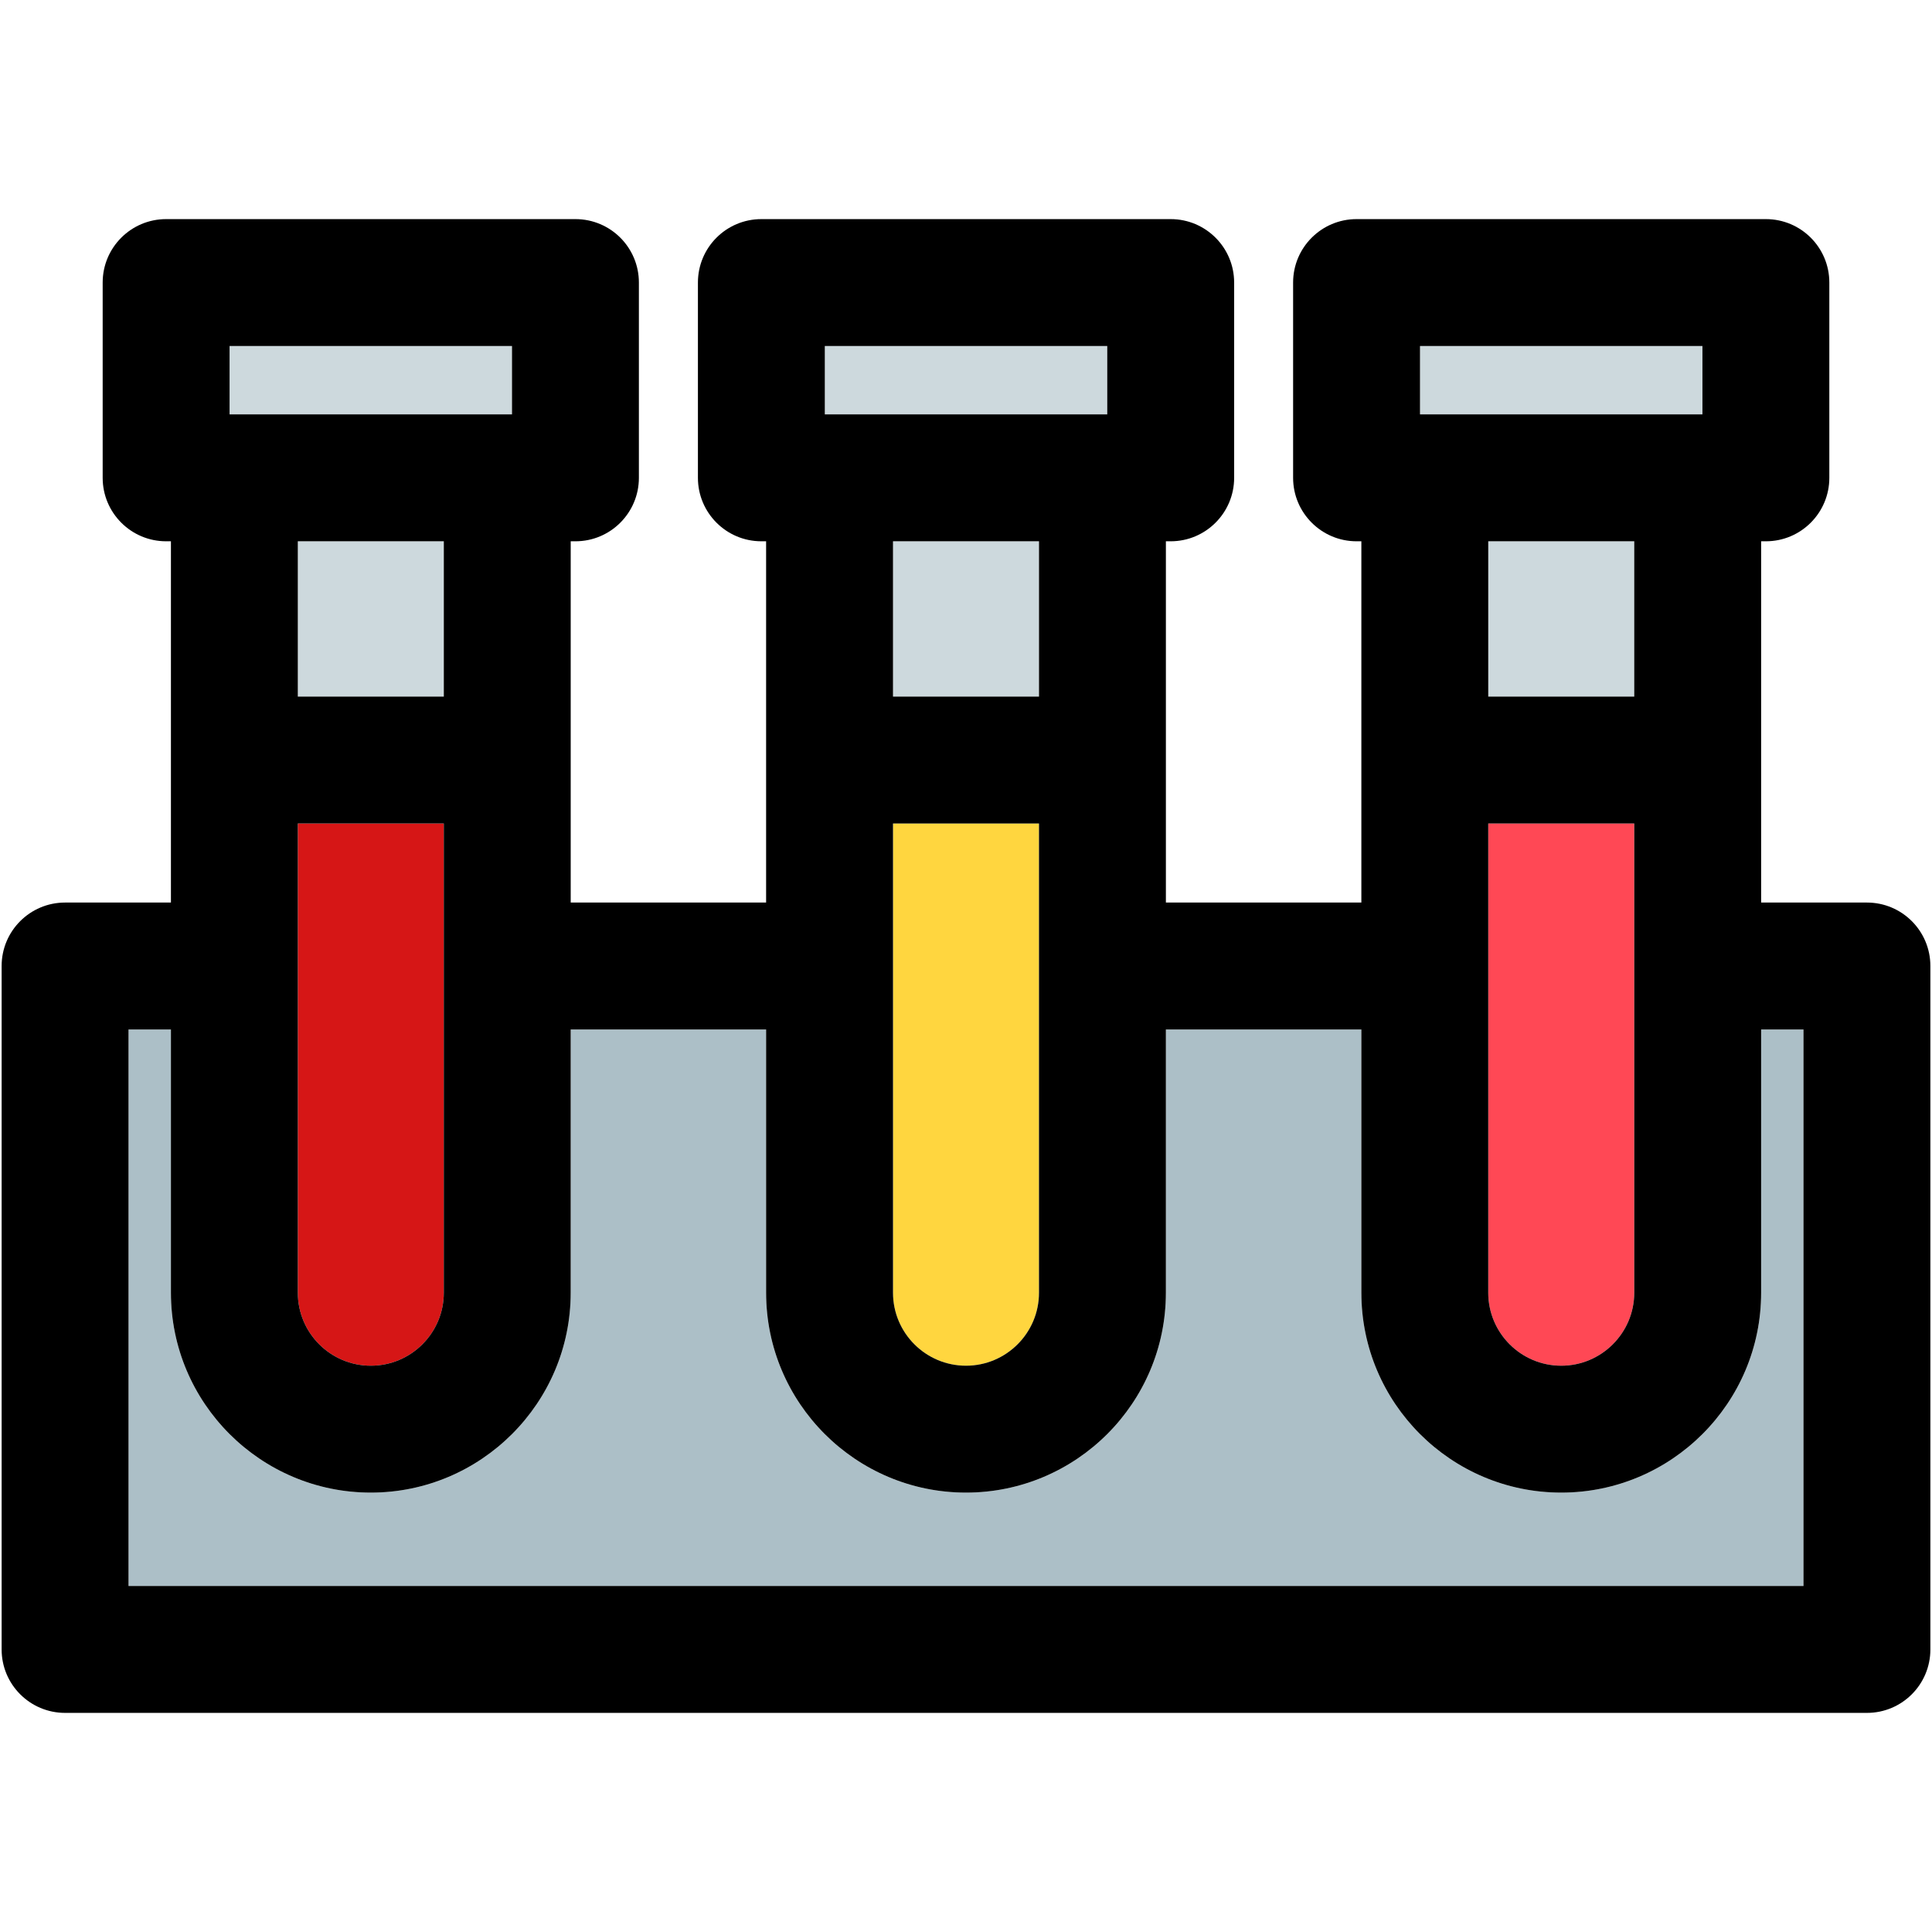
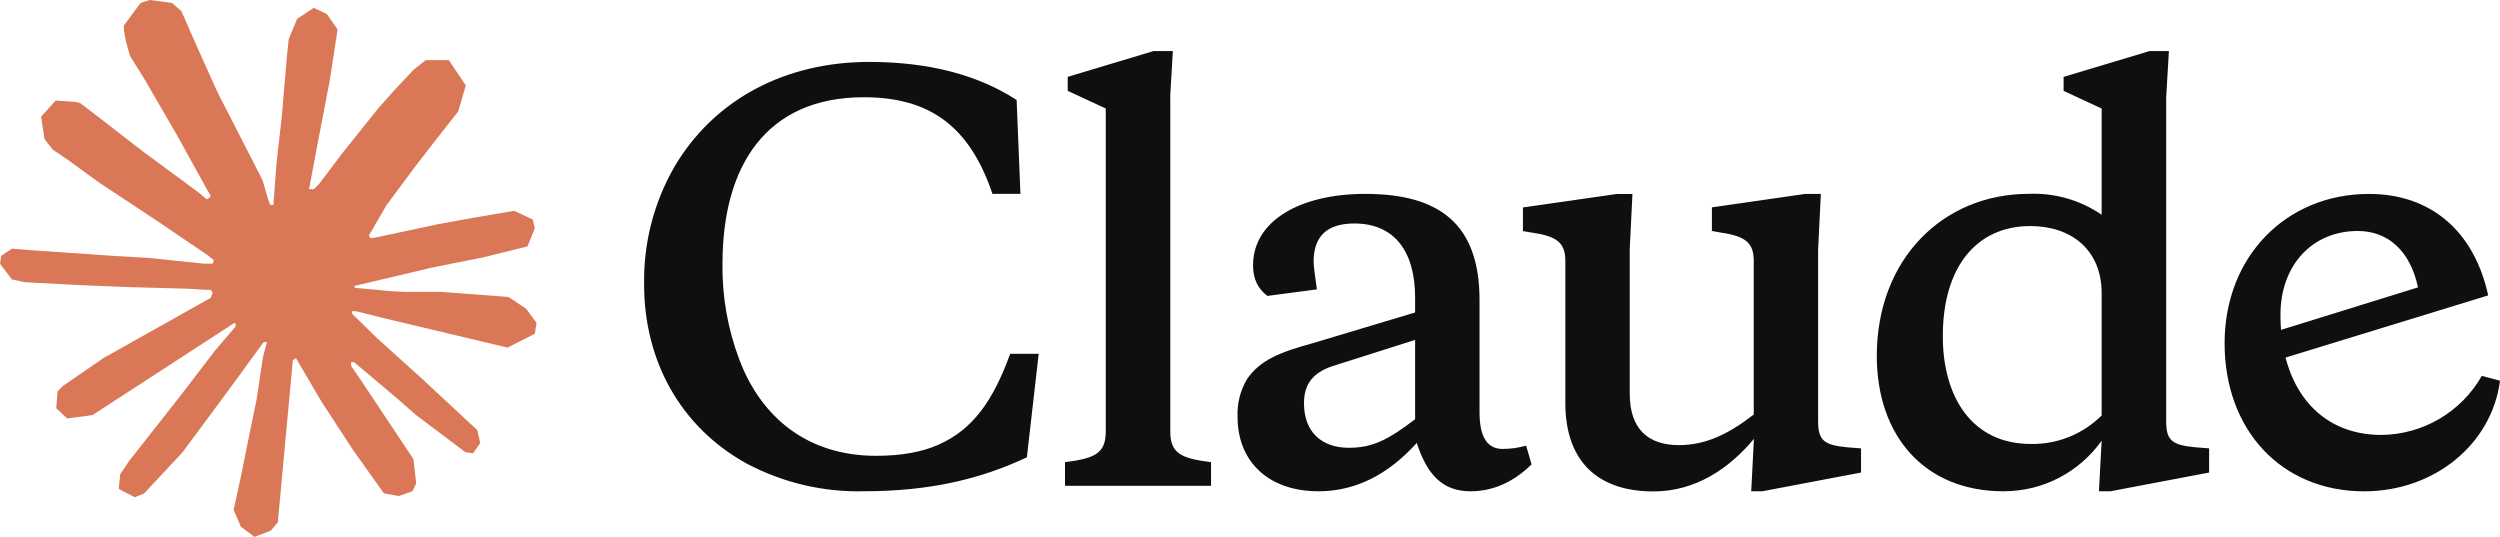
- <svg xmlns="http://www.w3.org/2000/svg" version="1.1" id="Capa_1" viewBox="0 0 297.5 297.5" xml:space="preserve">
-   <g id="XMLID_40_">
-     <g>
-       <path style="fill:#ACBFC7;" d="M277.71,158.52v85.7H19.79v-85.7h6.53v40.54c0,16.98,13.81,30.78,30.78,30.78    s30.78-13.8,30.78-30.78v-40.54h30.09v40.54c0,16.98,13.81,30.78,30.78,30.78c16.98,0,30.78-13.8,30.78-30.78v-40.54h30.1v40.54    c0,16.98,13.8,30.78,30.78,30.78c16.97,0,30.78-13.8,30.78-30.78v-40.54H277.71z" />
-       <rect x="218.66" y="53.28" style="fill:#CDD9DD;" width="43.49" height="10.53" />
-       <rect x="229.17" y="83.35" style="fill:#CDD9DD;" width="22.48" height="23.92" />
-       <rect x="137.51" y="83.35" style="fill:#CDD9DD;" width="22.48" height="23.92" />
-       <rect x="127.01" y="53.28" style="fill:#CDD9DD;" width="43.49" height="10.53" />
-       <rect x="35.35" y="53.28" style="fill:#CDD9DD;" width="43.49" height="10.53" />
-       <rect x="45.86" y="83.35" style="fill:#CDD9DD;" width="22.48" height="23.92" />
-       <path style="fill:#FF4855;" d="M251.65,126.81v72.25c0,6.2-5.05,11.24-11.24,11.24c-6.2,0-11.24-5.04-11.24-11.24v-72.25H251.65z" />
-       <path style="fill:#D61616;" d="M68.34,126.81v72.25c0,6.2-5.04,11.24-11.24,11.24s-11.24-5.04-11.24-11.24v-72.25H68.34z" />
-       <path style="fill:#FFD63F;" d="M159.99,126.81v72.25c0,6.2-5.04,11.24-11.24,11.24s-11.24-5.04-11.24-11.24v-72.25H159.99z" />
-       <path d="M297.25,148.75v105.24c0,5.4-4.37,9.77-9.77,9.77H10.02c-5.39,0-9.77-4.37-9.77-9.77V148.75c0-5.4,4.38-9.77,9.77-9.77    h16.3V83.35h-0.74c-5.39,0-9.77-4.38-9.77-9.77V43.51c0-5.4,4.38-9.77,9.77-9.77h63.03c5.4,0,9.77,4.37,9.77,9.77v30.07    c0,5.39-4.37,9.77-9.77,9.77h-0.73v55.63h30.09V83.35h-0.73c-5.4,0-9.77-4.38-9.77-9.77V43.51c0-5.4,4.37-9.77,9.77-9.77h63.03    c5.39,0,9.77,4.37,9.77,9.77v30.07c0,5.39-4.38,9.77-9.77,9.77h-0.74v55.63h30.1V83.35h-0.74c-5.39,0-9.77-4.38-9.77-9.77V43.51    c0-5.4,4.38-9.77,9.77-9.77h63.03c5.4,0,9.77,4.37,9.77,9.77v30.07c0,5.39-4.37,9.77-9.77,9.77h-0.73v55.63h16.29    C292.88,138.98,297.25,143.35,297.25,148.75z M277.71,244.22v-85.7h-6.52v40.54c0,16.98-13.81,30.78-30.78,30.78    c-16.98,0-30.78-13.8-30.78-30.78v-40.54h-30.1v40.54c0,16.98-13.8,30.78-30.78,30.78c-16.97,0-30.78-13.8-30.78-30.78v-40.54    H87.88v40.54c0,16.98-13.81,30.78-30.78,30.78s-30.78-13.8-30.78-30.78v-40.54h-6.53v85.7H277.71z M262.15,63.81V53.28h-43.49    v10.53H262.15z M251.65,199.06v-72.25h-22.48v72.25c0,6.2,5.04,11.24,11.24,11.24C246.6,210.3,251.65,205.26,251.65,199.06z     M251.65,107.27V83.35h-22.48v23.92H251.65z M170.5,63.81V53.28h-43.49v10.53H170.5z M159.99,199.06v-72.25h-22.48v72.25    c0,6.2,5.04,11.24,11.24,11.24S159.99,205.26,159.99,199.06z M159.99,107.27V83.35h-22.48v23.92H159.99z M78.84,63.81V53.28H35.35    v10.53H78.84z M68.34,199.06v-72.25H45.86v72.25c0,6.2,5.04,11.24,11.24,11.24S68.34,205.26,68.34,199.06z M68.34,107.27V83.35    H45.86v23.92H68.34z" />
-     </g>
-     <g>
- 	</g>
+ <svg xmlns="http://www.w3.org/2000/svg" id="katman_1" data-name="katman 1" version="1.1" viewBox="0 0 689.98 148.18" width="689.98" height="148.18">
+   <defs id="defs145">
+     <style id="style143">
+       .cls-1 {
+         fill: #0f0f0d;
+       }
+ 
+       .cls-1, .cls-2 {
+         stroke-width: 0px;
+       }
+ 
+       .cls-2 {
+         fill: #d97757;
+       }
+     </style>
+   </defs>
+   <g id="g314" transform="translate(-75.96,-223.53)">
+     <path class="cls-2" d="m 105.01,322.07 29.14,-16.35 0.49,-1.42 -0.49,-0.79 h -1.42 l -4.87,-0.3 -16.65,-0.45 -14.44,-0.6 -13.99,-0.75 -3.52,-0.75 -3.3,-4.35 0.34,-2.17 2.96,-1.99 4.24,0.37 9.37,0.64 14.06,0.97 10.2,0.6 15.11,1.57 h 2.4 l 0.34,-0.97 -0.82,-0.6 -0.64,-0.6 -14.55,-9.86 -15.75,-10.42 -8.25,-6 -4.46,-3.04 -2.25,-2.85 -0.97,-6.22 4.05,-4.46 5.44,0.37 1.39,0.37 5.51,4.24 11.77,9.11 15.37,11.32 2.25,1.87 0.9,-0.64 0.11,-0.45 -1.01,-1.69 -8.36,-15.11 -8.92,-15.37 -3.97,-6.37 -1.05,-3.82 c -0.37,-1.57 -0.64,-2.89 -0.64,-4.5 l 4.61,-6.26 2.55,-0.82 6.15,0.82 2.59,2.25 3.82,8.74 6.19,13.76 9.6,18.71 2.81,5.55 1.5,5.14 0.56,1.57 h 0.97 v -0.9 l 0.79,-10.54 1.46,-12.94 1.42,-16.65 0.49,-4.69 2.32,-5.62 4.61,-3.04 3.6,1.72 2.96,4.24 -0.41,2.74 -1.76,11.44 -3.45,17.92 -2.25,12 h 1.31 l 1.5,-1.5 6.07,-8.06 10.2,-12.75 4.5,-5.06 5.25,-5.59 3.37,-2.66 h 6.37 l 4.69,6.97 -2.1,7.2 -6.56,8.32 -5.44,7.05 -7.8,10.5 -4.87,8.4 0.45,0.67 1.16,-0.11 17.62,-3.75 9.52,-1.72 11.36,-1.95 5.14,2.4 0.56,2.44 -2.02,4.99 -12.15,3 -14.25,2.85 -21.22,5.02 -0.26,0.19 0.3,0.37 9.56,0.9 4.09,0.22 h 10.01 l 18.64,1.39 4.87,3.22 2.92,3.94 -0.49,3 -7.5,3.82 -10.12,-2.4 -23.62,-5.62 -8.1,-2.02 h -1.12 v 0.67 l 6.75,6.6 12.37,11.17 15.49,14.4 0.79,3.56 -1.99,2.81 -2.1,-0.3 -13.61,-10.24 -5.25,-4.61 -11.89,-10.01 h -0.79 v 1.05 l 2.74,4.01 14.47,21.75 0.75,6.67 -1.05,2.17 -3.75,1.31 -4.12,-0.75 -8.47,-11.89 -8.74,-13.39 -7.05,-12 -0.86,0.49 -4.16,44.81 -1.95,2.29 -4.5,1.72 -3.75,-2.85 -1.99,-4.61 1.99,-9.11 2.4,-11.89 1.95,-9.45 1.76,-11.74 1.05,-3.9 -0.07,-0.26 -0.86,0.11 -8.85,12.15 -13.46,18.19 -10.65,11.4 -2.55,1.01 -4.42,-2.29 0.41,-4.09 2.47,-3.64 14.74,-18.75 8.89,-11.62 5.74,-6.71 -0.04,-0.97 h -0.34 l -39.15,25.42 -6.97,0.9 -3,-2.81 0.37,-4.61 1.42,-1.5 11.77,-8.1 -0.04,0.04 z" shape-rendering="optimizeQuality" id="path147" />
+     <path class="cls-1" d="m 317.73,349.33 c -18.82,0 -31.69,-10.5 -37.76,-26.66 -3.17,-8.42 -4.74,-17.36 -4.61,-26.36 0,-27.11 12.15,-45.94 39,-45.94 18.04,0 29.17,7.87 35.51,26.66 h 7.72 l -1.05,-25.91 c -10.8,-6.97 -24.3,-10.5 -40.72,-10.5 -23.14,0 -42.82,10.35 -53.77,29.02 -5.66,9.86 -8.53,21.07 -8.32,32.44 0,20.74 9.79,39.11 28.16,49.31 10.06,5.37 21.34,8.04 32.74,7.72 17.92,0 32.14,-3.41 44.74,-9.37 l 3.26,-28.57 h -7.87 c -4.72,13.05 -10.35,20.89 -19.69,25.05 -4.57,2.06 -10.35,3.11 -17.32,3.11 z m 81.18,-98.96 0.75,-12.75 h -5.32 l -23.7,7.12 v 3.86 l 10.5,4.87 v 89.17 c 0,6.07 -3.11,7.42 -11.25,8.44 v 6.52 h 40.31 v -6.52 c -8.17,-1.01 -11.25,-2.36 -11.25,-8.44 V 250.4 l -0.04,-0.04 z m 160.31,108.75 h 3.11 l 27.26,-5.17 v -6.67 l -3.82,-0.3 c -6.37,-0.6 -8.02,-1.91 -8.02,-7.12 v -47.55 l 0.75,-15.26 h -4.31 l -25.76,3.71 v 6.52 l 2.51,0.45 c 6.97,1.01 9.04,2.96 9.04,7.84 v 42.37 c -6.67,5.17 -13.05,8.44 -20.62,8.44 -8.4,0 -13.61,-4.27 -13.61,-14.25 v -39.79 l 0.75,-15.26 h -4.42 l -25.8,3.71 v 6.52 l 2.66,0.45 c 6.97,1.01 9.04,2.96 9.04,7.84 v 39.11 c 0,16.57 9.37,24.45 24.3,24.45 11.4,0 20.74,-6.07 27.75,-14.51 l -0.75,14.51 -0.04,-0.04 z M 484.3,306.36 c 0,-21.19 -11.25,-29.32 -31.57,-29.32 -17.92,0 -30.94,7.42 -30.94,19.72 0,3.67 1.31,6.49 3.97,8.44 l 13.65,-1.8 c -0.6,-4.12 -0.9,-6.64 -0.9,-7.69 0,-6.97 3.71,-10.5 11.25,-10.5 11.14,0 16.76,7.84 16.76,20.44 v 4.12 l -28.12,8.44 c -9.37,2.55 -14.7,4.76 -18.26,9.94 -1.89,3.17 -2.8,6.82 -2.62,10.5 0,12 8.25,20.47 22.35,20.47 10.2,0 19.24,-4.61 27.11,-13.35 2.81,8.74 7.12,13.35 14.81,13.35 6.22,0 11.85,-2.51 16.87,-7.42 l -1.5,-5.17 c -2.17,0.6 -4.27,0.9 -6.49,0.9 -4.31,0 -6.37,-3.41 -6.37,-10.09 v -30.97 z m -36,40.76 c -7.69,0 -12.45,-4.46 -12.45,-12.3 0,-5.32 2.51,-8.44 7.87,-10.24 l 22.8,-7.24 v 21.9 c -7.27,5.51 -11.55,7.87 -18.22,7.87 z m 237.36,6.82 v -6.67 l -3.86,-0.3 c -6.37,-0.6 -7.99,-1.91 -7.99,-7.12 v -89.47 l 0.75,-12.75 h -5.36 l -23.7,7.12 v 3.86 l 10.5,4.87 v 29.32 c -5.91,-4.05 -12.98,-6.08 -20.14,-5.77 -23.55,0 -41.92,17.92 -41.92,44.74 0,22.09 13.2,37.35 34.95,37.35 11.25,0 21.04,-5.47 27.11,-13.95 l -0.75,13.95 h 3.15 l 27.26,-5.17 v 0 z m -49.35,-68.02 c 11.25,0 19.69,6.52 19.69,18.52 v 33.75 c -5.18,5.16 -12.23,8 -19.54,7.87 -16.12,0 -24.3,-12.75 -24.3,-29.77 0,-19.12 9.34,-30.37 24.15,-30.37 z M 743.3,302.8 c -2.1,-9.9 -8.17,-15.52 -16.61,-15.52 -12.6,0 -21.34,9.49 -21.34,23.1 0,20.14 10.65,33.19 27.86,33.19 11.48,-0.12 22.04,-6.33 27.71,-16.31 l 5.02,1.35 c -2.25,17.47 -18.07,30.52 -37.5,30.52 -22.8,0 -38.51,-16.87 -38.51,-40.87 0,-24 17.06,-41.21 39.86,-41.21 17.02,0 29.02,10.24 32.89,28.01 l -59.4,18.22 v -8.02 l 40.01,-12.41 v -0.04 z" shape-rendering="optimizeQuality" id="path149" />
  </g>
</svg>
